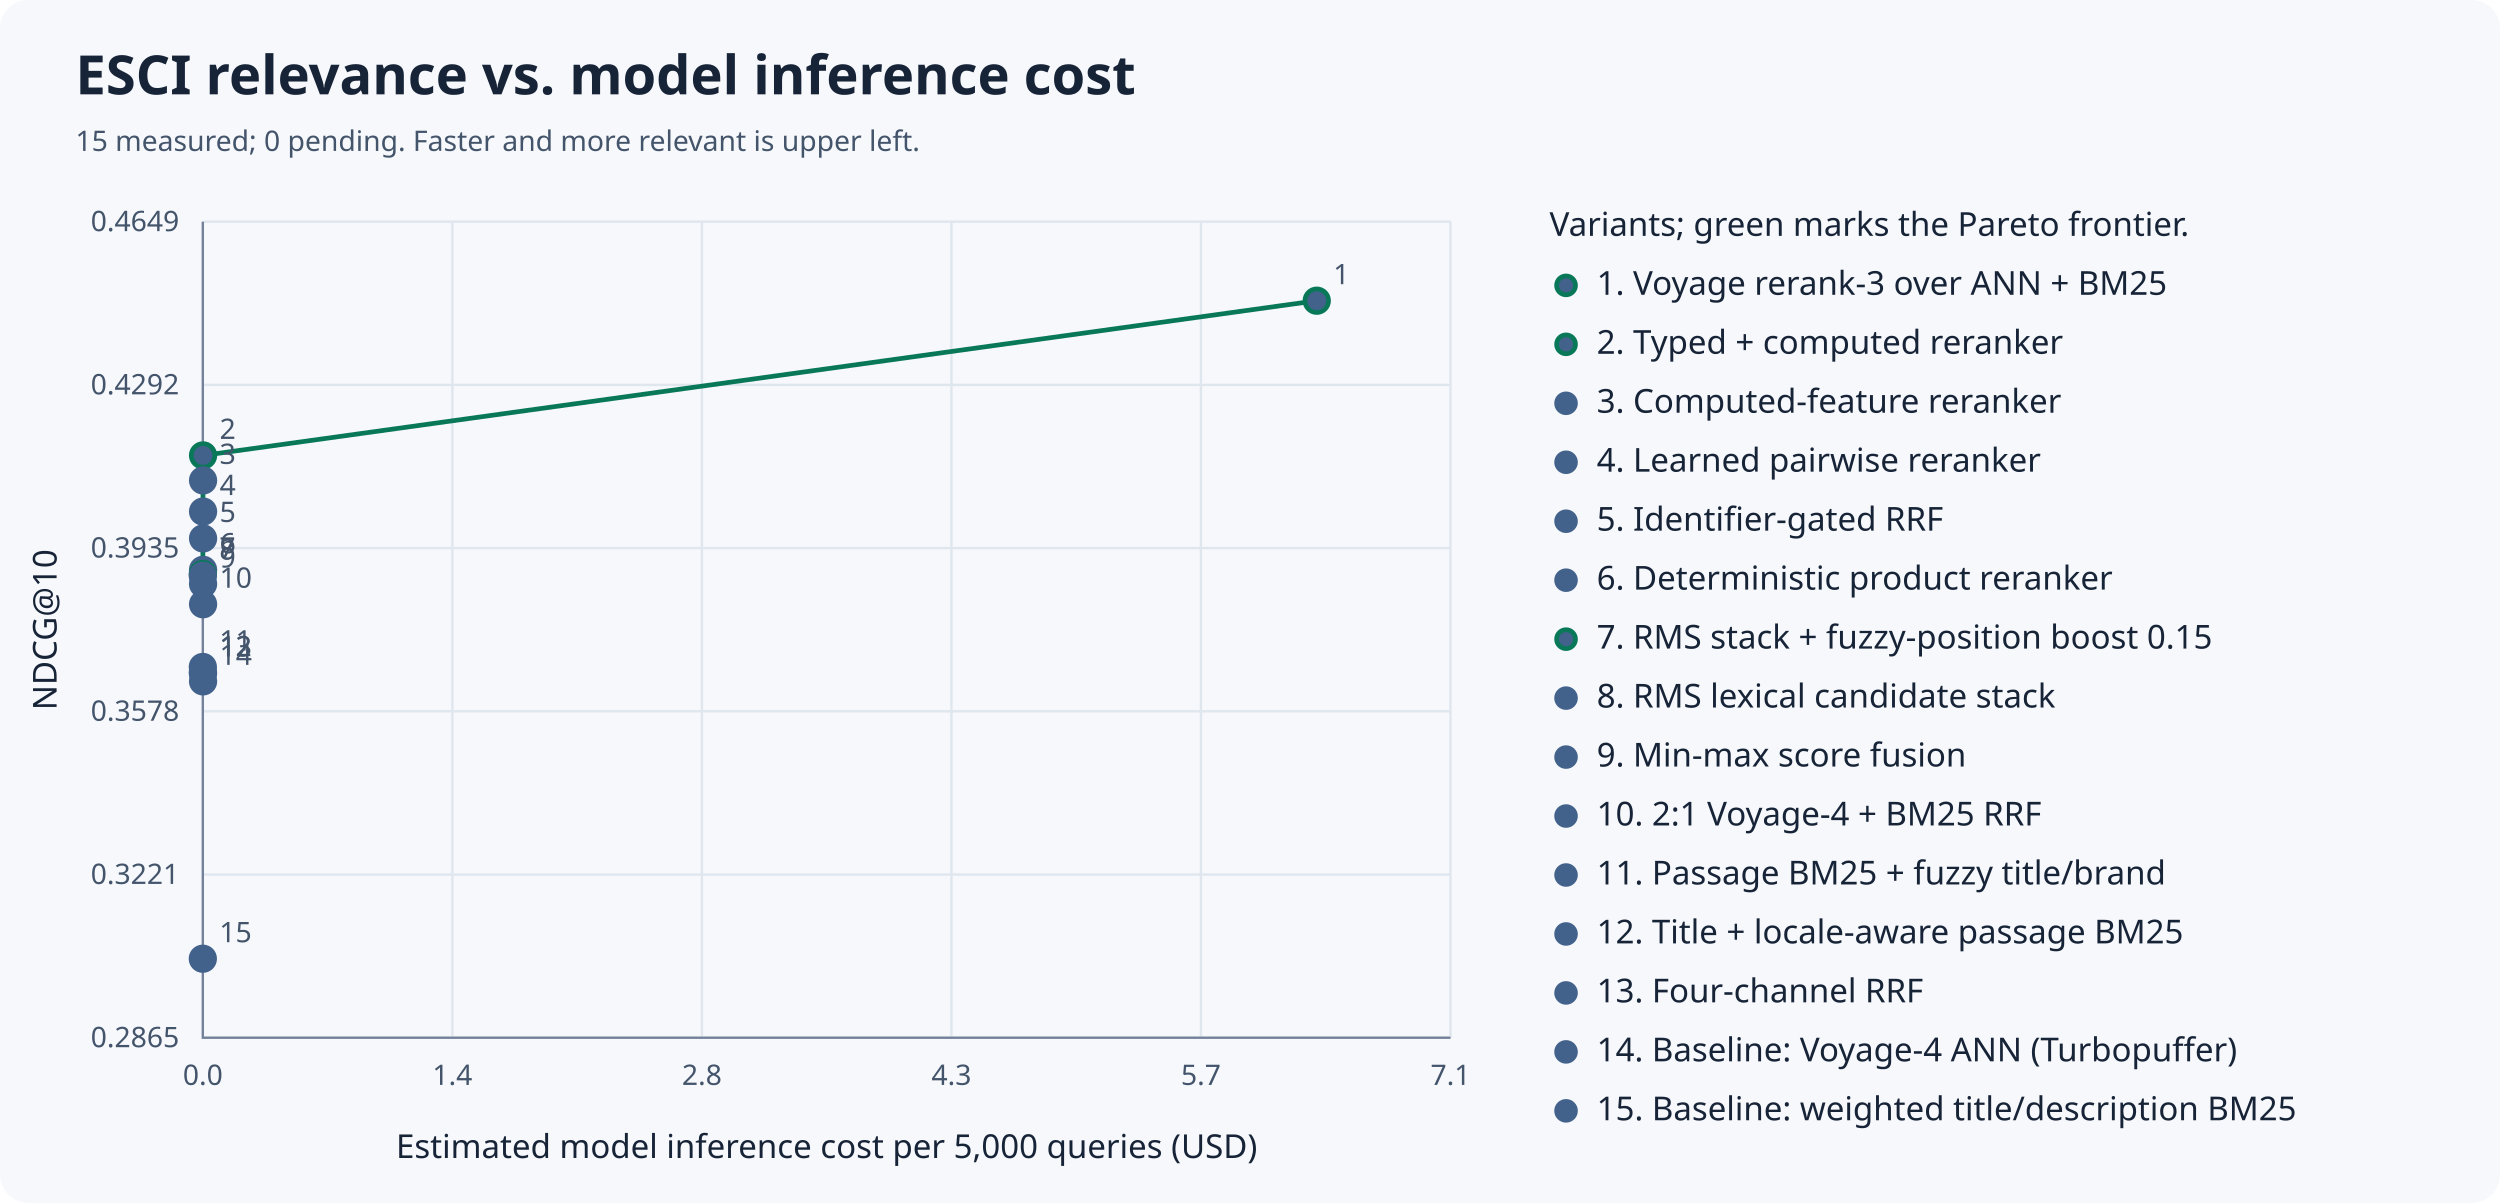
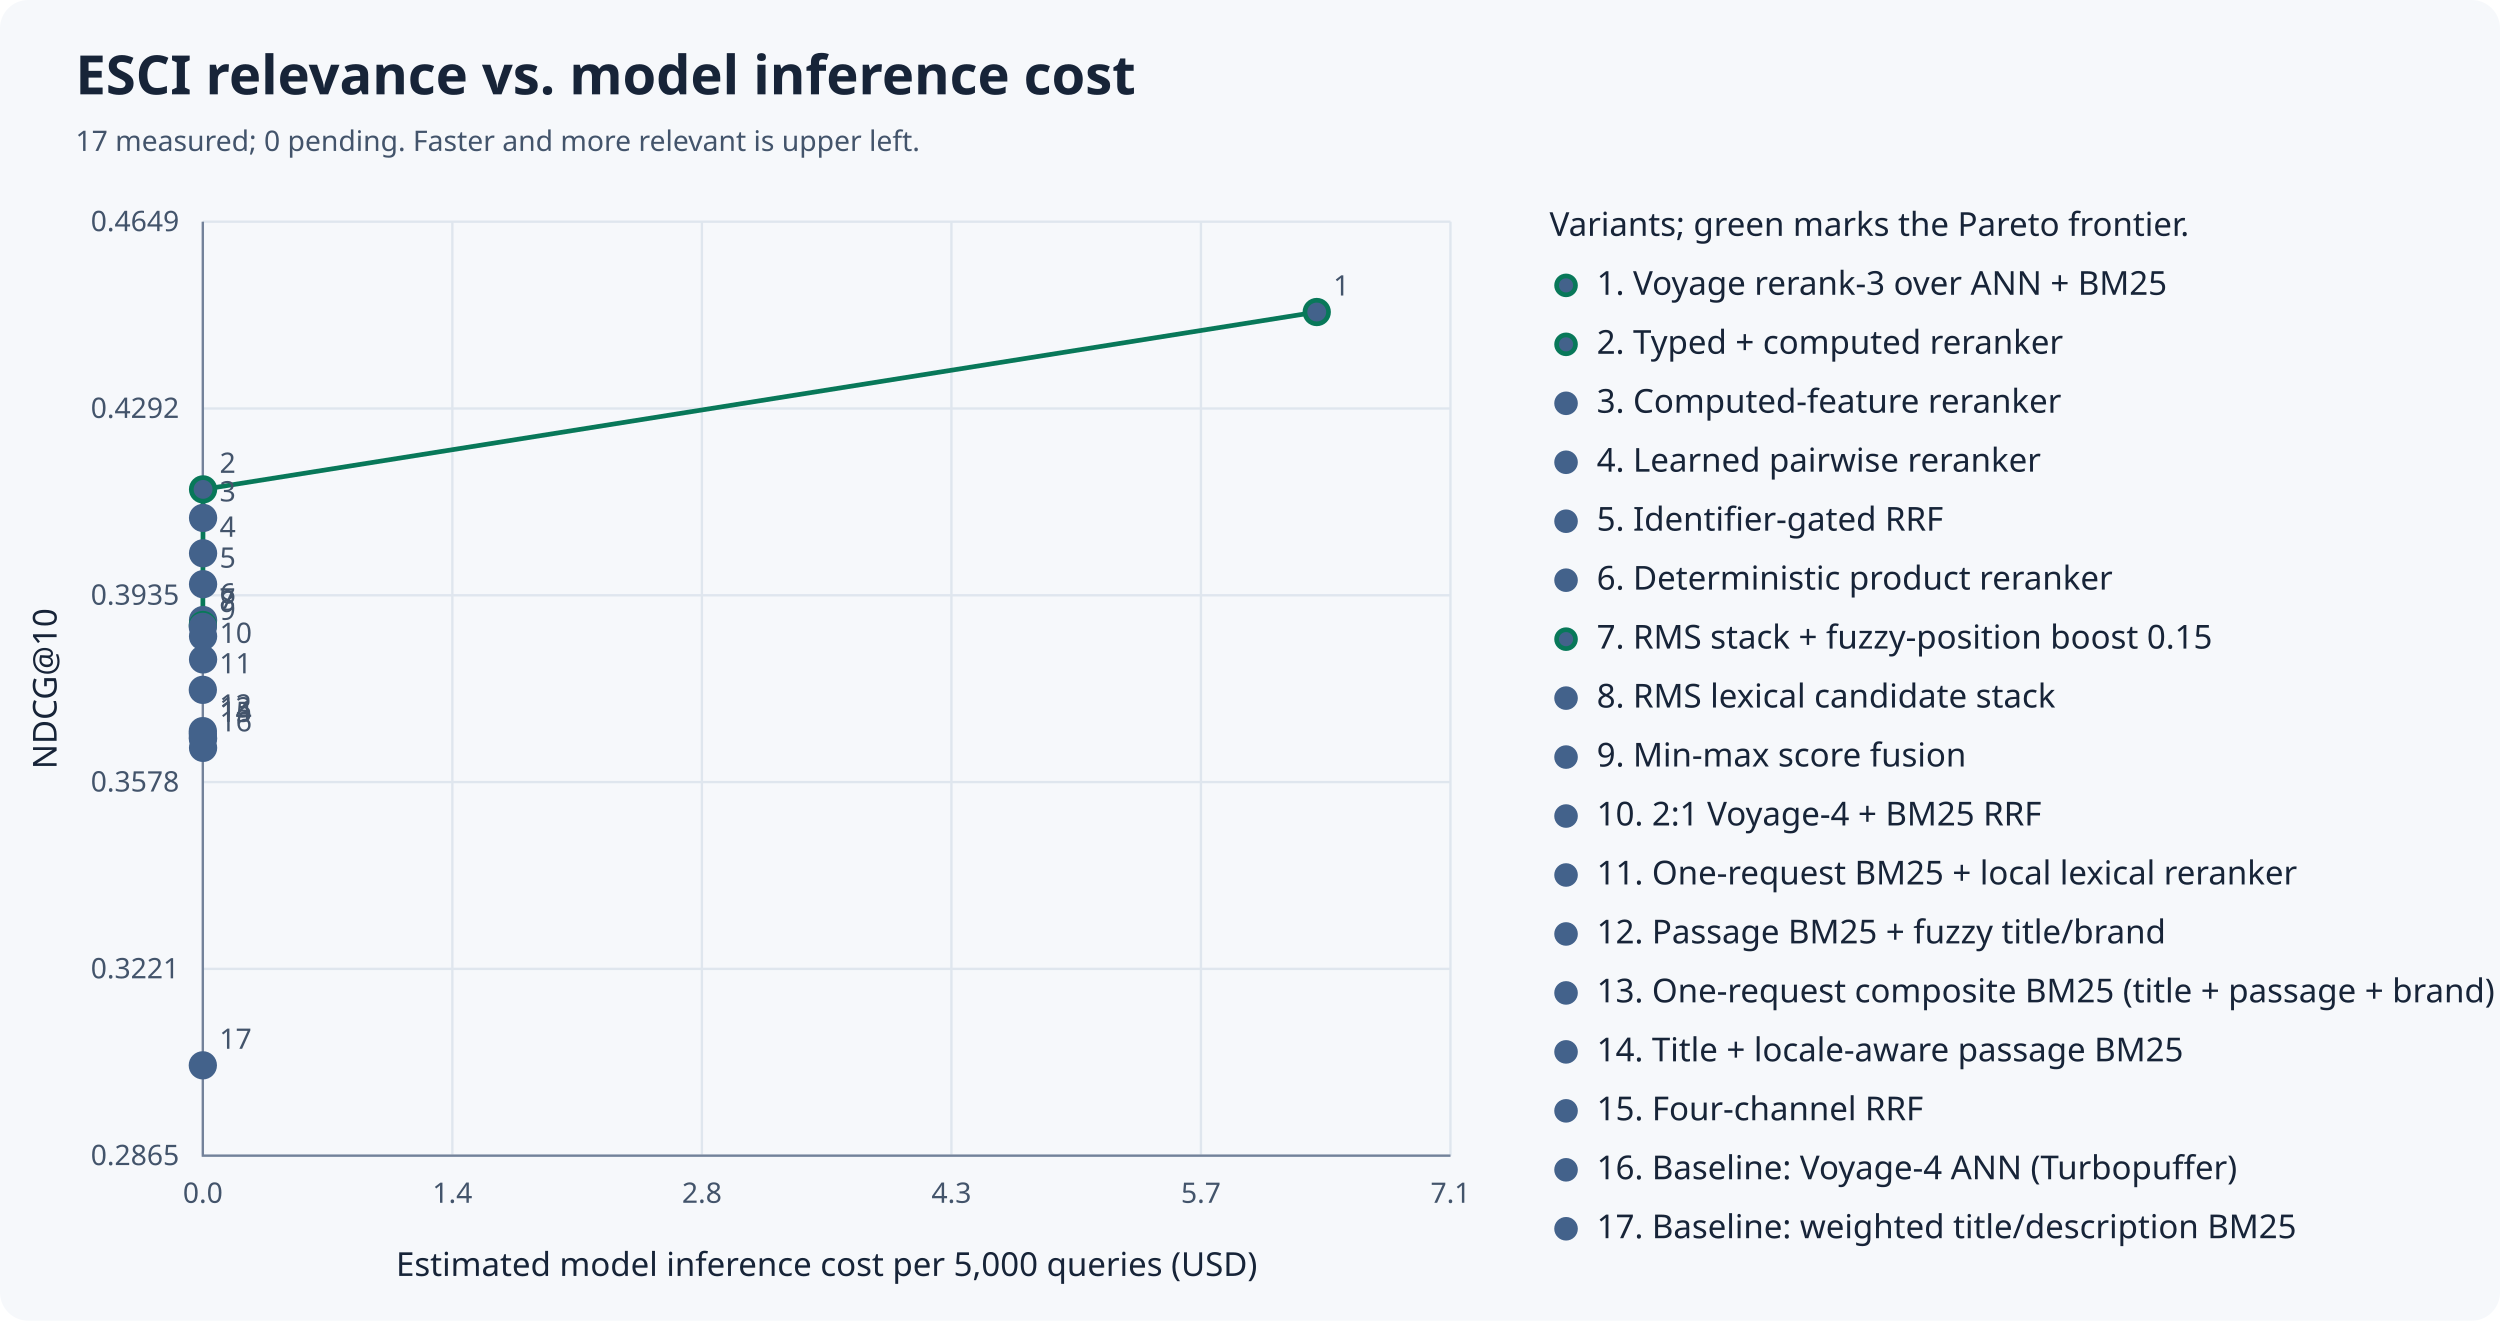
- <svg xmlns="http://www.w3.org/2000/svg" viewBox="0 0 1060 510" role="img" aria-labelledby="title desc">
+ <svg xmlns="http://www.w3.org/2000/svg" viewBox="0 0 1060 560" role="img" aria-labelledby="title desc">
  <style>text{font:14px system-ui,sans-serif;fill:#172438}.small{font-size:12px;fill:#43546b}.heading{font-size:23px;font-weight:bold}.axis{stroke:#73829a}.grid{stroke:#dfe6ee}</style>
  <rect width="100%" height="100%" rx="12" fill="#f6f8fb" />
  <text x="32" y="40" class="heading">ESCI relevance vs. model inference cost</text>
-   <text x="32" y="64" class="small">15 measured; 0 pending. Faster and more relevant is upper left.</text>
-   <path class="grid" d="M86.0 94V440 M86 440.0H615" />
-   <text class="small" x="86.0" y="460" text-anchor="middle">0.0</text>
-   <text class="small" x="76" y="444.0" text-anchor="end">0.2865</text>
-   <path class="grid" d="M191.8 94V440 M86 370.8H615" />
-   <text class="small" x="191.8" y="460" text-anchor="middle">1.4</text>
-   <text class="small" x="76" y="374.8" text-anchor="end">0.3221</text>
-   <path class="grid" d="M297.6 94V440 M86 301.6H615" />
-   <text class="small" x="297.6" y="460" text-anchor="middle">2.8</text>
-   <text class="small" x="76" y="305.6" text-anchor="end">0.3578</text>
-   <path class="grid" d="M403.4 94V440 M86 232.4H615" />
-   <text class="small" x="403.4" y="460" text-anchor="middle">4.3</text>
-   <text class="small" x="76" y="236.4" text-anchor="end">0.3935</text>
-   <path class="grid" d="M509.2 94V440 M86 163.2H615" />
-   <text class="small" x="509.2" y="460" text-anchor="middle">5.7</text>
-   <text class="small" x="76" y="167.2" text-anchor="end">0.4292</text>
-   <path class="grid" d="M615.0 94V440 M86 94.0H615" />
-   <text class="small" x="615.0" y="460" text-anchor="middle">7.1</text>
+   <text x="32" y="64" class="small">17 measured; 0 pending. Faster and more relevant is upper left.</text>
+   <path class="grid" d="M86.0 94V490 M86 490.0H615" />
+   <text class="small" x="86.0" y="510" text-anchor="middle">0.0</text>
+   <text class="small" x="76" y="494.0" text-anchor="end">0.2865</text>
+   <path class="grid" d="M191.8 94V490 M86 410.8H615" />
+   <text class="small" x="191.8" y="510" text-anchor="middle">1.4</text>
+   <text class="small" x="76" y="414.8" text-anchor="end">0.3221</text>
+   <path class="grid" d="M297.6 94V490 M86 331.6H615" />
+   <text class="small" x="297.6" y="510" text-anchor="middle">2.8</text>
+   <text class="small" x="76" y="335.6" text-anchor="end">0.3578</text>
+   <path class="grid" d="M403.4 94V490 M86 252.4H615" />
+   <text class="small" x="403.4" y="510" text-anchor="middle">4.3</text>
+   <text class="small" x="76" y="256.4" text-anchor="end">0.3935</text>
+   <path class="grid" d="M509.2 94V490 M86 173.2H615" />
+   <text class="small" x="509.2" y="510" text-anchor="middle">5.7</text>
+   <text class="small" x="76" y="177.2" text-anchor="end">0.4292</text>
+   <path class="grid" d="M615.0 94V490 M86 94.0H615" />
+   <text class="small" x="615.0" y="510" text-anchor="middle">7.1</text>
  <text class="small" x="76" y="98.0" text-anchor="end">0.4649</text>
-   <path class="axis" fill="none" d="M86 94V440H615" />
-   <text x="350.5" y="491" text-anchor="middle">Estimated model inference cost per 5,000 queries (USD)</text>
-   <text transform="translate(24 267.0) rotate(-90)" text-anchor="middle">NDCG@10</text>
+   <path class="axis" fill="none" d="M86 94V490H615" />
+   <text x="350.5" y="541" text-anchor="middle">Estimated model inference cost per 5,000 queries (USD)</text>
+   <text transform="translate(24 292.0) rotate(-90)" text-anchor="middle">NDCG@10</text>
  <text x="657" y="100">Variants; green marks the Pareto frontier.</text>
-   <polyline points="86.0,243.4 86.1,193.1 558.3,127.5" fill="none" stroke="#087859" stroke-width="2" />
-   <circle cx="558.3" cy="127.5" r="5" fill="#43628b" stroke="#087859" stroke-width="2" />
+   <polyline points="86.0,265.0 86.1,207.5 558.3,132.3" fill="none" stroke="#087859" stroke-width="2" />
+   <circle cx="558.3" cy="132.3" r="5" fill="#43628b" stroke="#087859" stroke-width="2" />
  <circle cx="664" cy="121" r="4" fill="#43628b" stroke="#087859" stroke-width="2" />
  <text x="677" y="125">1. Voyage rerank-3 over ANN + BM25</text>
-   <circle cx="86.1" cy="193.1" r="5" fill="#43628b" stroke="#087859" stroke-width="2" />
+   <circle cx="86.1" cy="207.5" r="5" fill="#43628b" stroke="#087859" stroke-width="2" />
  <circle cx="664" cy="146" r="4" fill="#43628b" stroke="#087859" stroke-width="2" />
  <text x="677" y="150">2. Typed + computed reranker</text>
-   <circle cx="86.1" cy="203.7" r="5" fill="#43628b" stroke="#43628b" stroke-width="2" />
+   <circle cx="86.1" cy="219.6" r="5" fill="#43628b" stroke="#43628b" stroke-width="2" />
  <circle cx="664" cy="171" r="4" fill="#43628b" stroke="#43628b" stroke-width="2" />
  <text x="677" y="175">3. Computed-feature reranker</text>
-   <circle cx="86.1" cy="216.9" r="5" fill="#43628b" stroke="#43628b" stroke-width="2" />
+   <circle cx="86.1" cy="234.6" r="5" fill="#43628b" stroke="#43628b" stroke-width="2" />
  <circle cx="664" cy="196" r="4" fill="#43628b" stroke="#43628b" stroke-width="2" />
  <text x="677" y="200">4. Learned pairwise reranker</text>
-   <circle cx="86.1" cy="228.3" r="5" fill="#43628b" stroke="#43628b" stroke-width="2" />
+   <circle cx="86.1" cy="247.7" r="5" fill="#43628b" stroke="#43628b" stroke-width="2" />
  <circle cx="664" cy="221" r="4" fill="#43628b" stroke="#43628b" stroke-width="2" />
  <text x="677" y="225">5. Identifier-gated RRF</text>
-   <circle cx="86.1" cy="241.6" r="5" fill="#43628b" stroke="#43628b" stroke-width="2" />
+   <circle cx="86.1" cy="262.9" r="5" fill="#43628b" stroke="#43628b" stroke-width="2" />
  <circle cx="664" cy="246" r="4" fill="#43628b" stroke="#43628b" stroke-width="2" />
  <text x="677" y="250">6. Deterministic product reranker</text>
-   <circle cx="86.0" cy="243.4" r="5" fill="#43628b" stroke="#087859" stroke-width="2" />
+   <circle cx="86.0" cy="265.0" r="5" fill="#43628b" stroke="#087859" stroke-width="2" />
  <circle cx="664" cy="271" r="4" fill="#43628b" stroke="#087859" stroke-width="2" />
  <text x="677" y="275">7. RMS stack + fuzzy-position boost 0.15</text>
-   <circle cx="86.0" cy="244.1" r="5" fill="#43628b" stroke="#43628b" stroke-width="2" />
+   <circle cx="86.0" cy="265.8" r="5" fill="#43628b" stroke="#43628b" stroke-width="2" />
  <circle cx="664" cy="296" r="4" fill="#43628b" stroke="#43628b" stroke-width="2" />
  <text x="677" y="300">8. RMS lexical candidate stack</text>
-   <circle cx="86.1" cy="247.6" r="5" fill="#43628b" stroke="#43628b" stroke-width="2" />
+   <circle cx="86.1" cy="269.8" r="5" fill="#43628b" stroke="#43628b" stroke-width="2" />
  <circle cx="664" cy="321" r="4" fill="#43628b" stroke="#43628b" stroke-width="2" />
  <text x="677" y="325">9. Min-max score fusion</text>
-   <circle cx="86.1" cy="256.2" r="5" fill="#43628b" stroke="#43628b" stroke-width="2" />
+   <circle cx="86.1" cy="279.6" r="5" fill="#43628b" stroke="#43628b" stroke-width="2" />
  <circle cx="664" cy="346" r="4" fill="#43628b" stroke="#43628b" stroke-width="2" />
  <text x="677" y="350">10. 2:1 Voyage-4 + BM25 RRF</text>
-   <circle cx="86.0" cy="282.8" r="5" fill="#43628b" stroke="#43628b" stroke-width="2" />
+   <circle cx="86.0" cy="292.5" r="5" fill="#43628b" stroke="#43628b" stroke-width="2" />
  <circle cx="664" cy="371" r="4" fill="#43628b" stroke="#43628b" stroke-width="2" />
-   <text x="677" y="375">11. Passage BM25 + fuzzy title/brand</text>
-   <circle cx="86.0" cy="285.2" r="5" fill="#43628b" stroke="#43628b" stroke-width="2" />
+   <text x="677" y="375">11. One-request BM25 + local lexical reranker</text>
+   <circle cx="86.0" cy="310.0" r="5" fill="#43628b" stroke="#43628b" stroke-width="2" />
  <circle cx="664" cy="396" r="4" fill="#43628b" stroke="#43628b" stroke-width="2" />
-   <text x="677" y="400">12. Title + locale-aware passage BM25</text>
-   <circle cx="86.1" cy="285.4" r="5" fill="#43628b" stroke="#43628b" stroke-width="2" />
+   <text x="677" y="400">12. Passage BM25 + fuzzy title/brand</text>
+   <circle cx="86.0" cy="311.2" r="5" fill="#43628b" stroke="#43628b" stroke-width="2" />
  <circle cx="664" cy="421" r="4" fill="#43628b" stroke="#43628b" stroke-width="2" />
-   <text x="677" y="425">13. Four-channel RRF</text>
-   <circle cx="86.1" cy="288.9" r="5" fill="#43628b" stroke="#43628b" stroke-width="2" />
+   <text x="677" y="425">13. One-request composite BM25 (title + passage + brand)</text>
+   <circle cx="86.0" cy="312.9" r="5" fill="#43628b" stroke="#43628b" stroke-width="2" />
  <circle cx="664" cy="446" r="4" fill="#43628b" stroke="#43628b" stroke-width="2" />
-   <text x="677" y="450">14. Baseline: Voyage-4 ANN (Turbopuffer)</text>
-   <circle cx="86.0" cy="406.5" r="5" fill="#43628b" stroke="#43628b" stroke-width="2" />
+   <text x="677" y="450">14. Title + locale-aware passage BM25</text>
+   <circle cx="86.1" cy="313.1" r="5" fill="#43628b" stroke="#43628b" stroke-width="2" />
  <circle cx="664" cy="471" r="4" fill="#43628b" stroke="#43628b" stroke-width="2" />
-   <text x="677" y="475">15. Baseline: weighted title/description BM25</text>
-   <text class="small" x="565.3" y="120.5">1</text>
-   <text class="small" x="93.1" y="186.1">2</text>
-   <text class="small" x="93.1" y="196.7">3</text>
-   <text class="small" x="93.1" y="209.9">4</text>
-   <text class="small" x="93.1" y="221.3">5</text>
-   <text class="small" x="93.1" y="234.6">6</text>
-   <text class="small" x="93.0" y="236.4">7</text>
-   <text class="small" x="93.0" y="237.1">8</text>
-   <text class="small" x="93.1" y="240.6">9</text>
-   <text class="small" x="93.1" y="249.2">10</text>
-   <text class="small" x="93.0" y="275.8">11</text>
-   <text class="small" x="93.0" y="278.2">12</text>
-   <text class="small" x="93.1" y="278.4">13</text>
-   <text class="small" x="93.1" y="281.9">14</text>
-   <text class="small" x="93.0" y="399.5">15</text>
+   <text x="677" y="475">15. Four-channel RRF</text>
+   <circle cx="86.1" cy="317.1" r="5" fill="#43628b" stroke="#43628b" stroke-width="2" />
+   <circle cx="664" cy="496" r="4" fill="#43628b" stroke="#43628b" stroke-width="2" />
+   <text x="677" y="500">16. Baseline: Voyage-4 ANN (Turbopuffer)</text>
+   <circle cx="86.0" cy="451.7" r="5" fill="#43628b" stroke="#43628b" stroke-width="2" />
+   <circle cx="664" cy="521" r="4" fill="#43628b" stroke="#43628b" stroke-width="2" />
+   <text x="677" y="525">17. Baseline: weighted title/description BM25</text>
+   <text class="small" x="565.3" y="125.3">1</text>
+   <text class="small" x="93.1" y="200.5">2</text>
+   <text class="small" x="93.1" y="212.6">3</text>
+   <text class="small" x="93.1" y="227.6">4</text>
+   <text class="small" x="93.1" y="240.7">5</text>
+   <text class="small" x="93.1" y="255.9">6</text>
+   <text class="small" x="93.0" y="258.0">7</text>
+   <text class="small" x="93.0" y="258.8">8</text>
+   <text class="small" x="93.1" y="262.8">9</text>
+   <text class="small" x="93.1" y="272.6">10</text>
+   <text class="small" x="93.0" y="285.5">11</text>
+   <text class="small" x="93.0" y="303.0">12</text>
+   <text class="small" x="93.0" y="304.2">13</text>
+   <text class="small" x="93.0" y="305.9">14</text>
+   <text class="small" x="93.1" y="306.1">15</text>
+   <text class="small" x="93.1" y="310.1">16</text>
+   <text class="small" x="93.0" y="444.7">17</text>
</svg>
